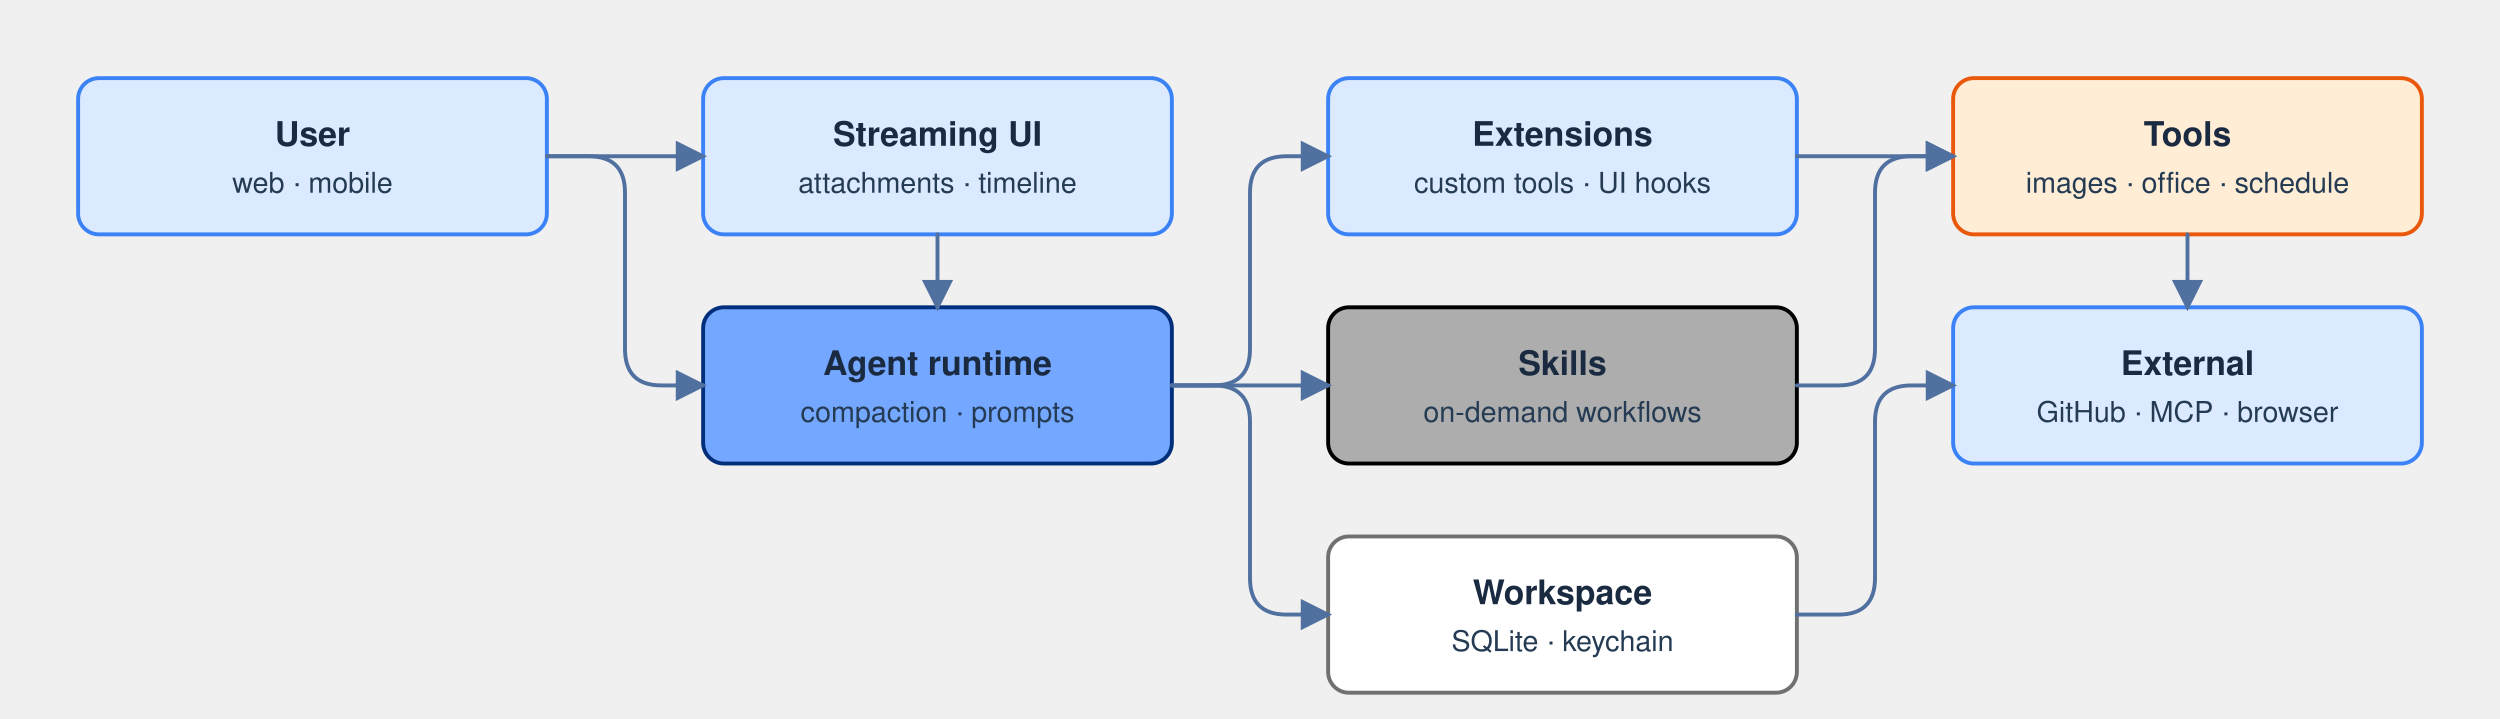
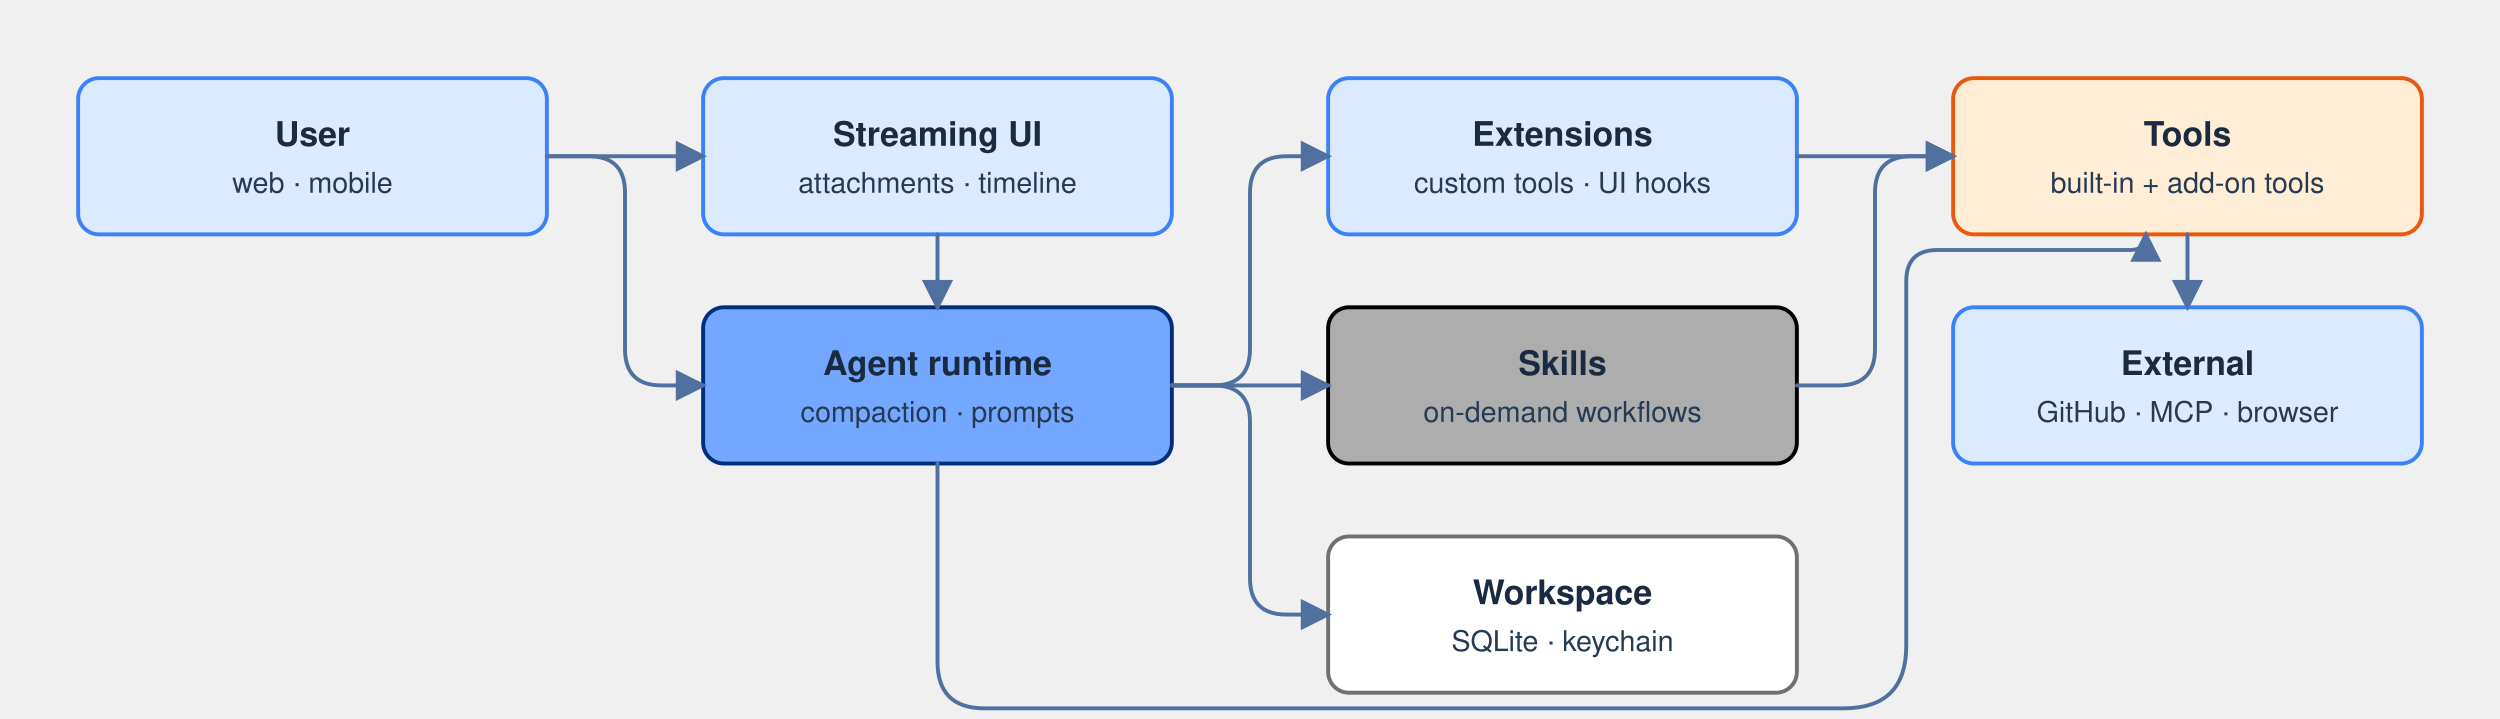
<svg xmlns="http://www.w3.org/2000/svg" viewBox="0 0 960 276">
  <style>
    /* Default: light mode (for rsvg-convert and non-media-query agents) */
    .bg { fill: transparent; }
    .box { fill: #ffffff; stroke: #707070; stroke-width: 1.5; }
    .box-accent { fill: #dbeafe; stroke: #3b82f6; stroke-width: 1.5; }
    .box-green { fill: #74a7ff; stroke: #012f7b; stroke-width: 1.5; }
    .box-warm { fill: #fef3c7; stroke: #d97706; stroke-width: 1.5; }
    .box-purple { fill: #adadad; stroke: #000000; stroke-width: 1.5; }
    .box-teal { fill: #ebebeb; stroke: #474747; stroke-width: 1.5; }
    .box-slate { fill: #a7c6ff; stroke: #0042a9; stroke-width: 1.5; }
    .box-indigo { fill: #dfeed4; stroke: #4e7a27; stroke-width: 1.5; }
    .box-rose { fill: #dfeed4; stroke: #76bb40; stroke-width: 1.5; }
    .box-orange { fill: #ffedd5; stroke: #ea580c; stroke-width: 1.5; }
    .box-cyan { fill: #d9c9fe; stroke: #5e30eb; stroke-width: 1.5; }
    .label { fill: #1a2a40; }
    .sub { fill: #243b53; }
    text { font-family: -apple-system, "Segoe UI", Helvetica, sans-serif; }
    .label { font-size: 13px; font-weight: 600; }
    .sub { font-size: 11px; }
    @media (prefers-color-scheme: dark) {
      .bg { fill: transparent; }
      .box { fill: #1a1e2a; stroke: #505050; }
      .box-accent { fill: #0d1e38; stroke: #2b5cb0; }
      .box-green { fill: #0a1a3a; stroke: #4a80d0; }
      .box-warm { fill: #221a10; stroke: #a06020; }
      .box-purple { fill: #222222; stroke: #666666; }
      .box-teal { fill: #1e1e1e; stroke: #666666; }
      .box-slate { fill: #0d1a38; stroke: #4a7ad0; }
      .box-indigo { fill: #1a2810; stroke: #5a8a30; }
      .box-rose { fill: #1a2810; stroke: #5aaa30; }
      .box-orange { fill: #2a1a08; stroke: #f97316; }
      .box-cyan { fill: #1a1030; stroke: #7040d0; }
      .label { fill: #d0daf0; }
      .sub { fill: #90a8c0; }
    }
  </style>
  <defs>
    <marker id="ah" markerWidth="8" markerHeight="8" refX="7" refY="4" orient="auto">
      <path d="M0,0 L8,4 L0,8z" fill="#5070a0" stroke="none" />
    </marker>
    <marker id="ahs" markerWidth="8" markerHeight="8" refX="7" refY="4" orient="auto">
      <path d="M0,0 L8,4 L0,8z" fill="#3b82f6" stroke="none" />
    </marker>
  </defs>
  <rect width="960" height="276" class="bg" rx="8" />
  <rect x="30" y="30" width="180" height="60" rx="8" class="box-accent" />
  <text x="120" y="56" text-anchor="middle" class="label">User</text>
  <text x="120" y="74" text-anchor="middle" class="sub">web · mobile</text>
  <rect x="270" y="30" width="180" height="60" rx="8" class="box-accent" />
  <text x="360" y="56" text-anchor="middle" class="label">Streaming UI</text>
  <text x="360" y="74" text-anchor="middle" class="sub">attachments · timeline</text>
  <rect x="270" y="118" width="180" height="60" rx="8" class="box-green" />
  <text x="360" y="144" text-anchor="middle" class="label">Agent runtime</text>
  <text x="360" y="162" text-anchor="middle" class="sub">compaction · prompts</text>
  <rect x="510" y="30" width="180" height="60" rx="8" class="box-accent" />
  <text x="600" y="56" text-anchor="middle" class="label">Extensions</text>
  <text x="600" y="74" text-anchor="middle" class="sub">custom tools · UI hooks</text>
  <rect x="510" y="118" width="180" height="60" rx="8" class="box-purple" />
  <text x="600" y="144" text-anchor="middle" class="label">Skills</text>
  <text x="600" y="162" text-anchor="middle" class="sub">on-demand workflows</text>
  <rect x="510" y="206" width="180" height="60" rx="8" class="box" />
  <text x="600" y="232" text-anchor="middle" class="label">Workspace</text>
  <text x="600" y="250" text-anchor="middle" class="sub">SQLite · keychain</text>
  <rect x="750" y="30" width="180" height="60" rx="8" class="box-orange" />
  <text x="840" y="56" text-anchor="middle" class="label">Tools</text>
-   <text x="840" y="74" text-anchor="middle" class="sub">images · office · schedule</text>
+   <text x="840" y="74" text-anchor="middle" class="sub">built-in + add-on tools</text>
  <rect x="750" y="118" width="180" height="60" rx="8" class="box-accent" />
  <text x="840" y="144" text-anchor="middle" class="label">External</text>
  <text x="840" y="162" text-anchor="middle" class="sub">GitHub · MCP · browser</text>
  <path d="M210,60 L270,60" fill="none" stroke="#5070a0" stroke-width="1.5" stroke-linecap="round" marker-end="url(#ah)" />
  <path d="M210,60 L226,60 Q240,60 240,74 L240,134 Q240,148 254,148 L270,148" fill="none" stroke="#5070a0" stroke-width="1.5" stroke-linecap="round" marker-end="url(#ah)" />
  <path d="M360,90 L360,118" fill="none" stroke="#5070a0" stroke-width="1.5" stroke-linecap="round" marker-end="url(#ah)" />
  <path d="M450,148 L466,148 Q480,148 480,134 L480,74 Q480,60 494,60 L510,60" fill="none" stroke="#5070a0" stroke-width="1.5" stroke-linecap="round" marker-end="url(#ah)" />
  <path d="M450,148 L510,148" fill="none" stroke="#5070a0" stroke-width="1.5" stroke-linecap="round" marker-end="url(#ah)" />
  <path d="M450,148 L466,148 Q480,148 480,162 L480,222 Q480,236 494,236 L510,236" fill="none" stroke="#5070a0" stroke-width="1.5" stroke-linecap="round" marker-end="url(#ah)" />
  <path d="M690,60 L750,60" fill="none" stroke="#5070a0" stroke-width="1.5" stroke-linecap="round" marker-end="url(#ah)" />
  <path d="M690,148 L706,148 Q720,148 720,134 L720,74 Q720,60 734,60 L750,60" fill="none" stroke="#5070a0" stroke-width="1.5" stroke-linecap="round" marker-end="url(#ah)" />
-   <path d="M690,236 L706,236 Q720,236 720,222 L720,162 Q720,148 734,148 L750,148" fill="none" stroke="#5070a0" stroke-width="1.5" stroke-linecap="round" marker-end="url(#ah)" />
+   <path d="M360,178 L360,254 Q360,272 378,272 L708,272 Q732,272 732,248 L732,108 Q732,96 744,96 L818,96 Q824,96 824,90" fill="none" stroke="#5070a0" stroke-width="1.5" stroke-linecap="round" marker-end="url(#ah)" />
  <path d="M840,90 L840,118" fill="none" stroke="#5070a0" stroke-width="1.5" stroke-linecap="round" marker-end="url(#ah)" />
</svg>
